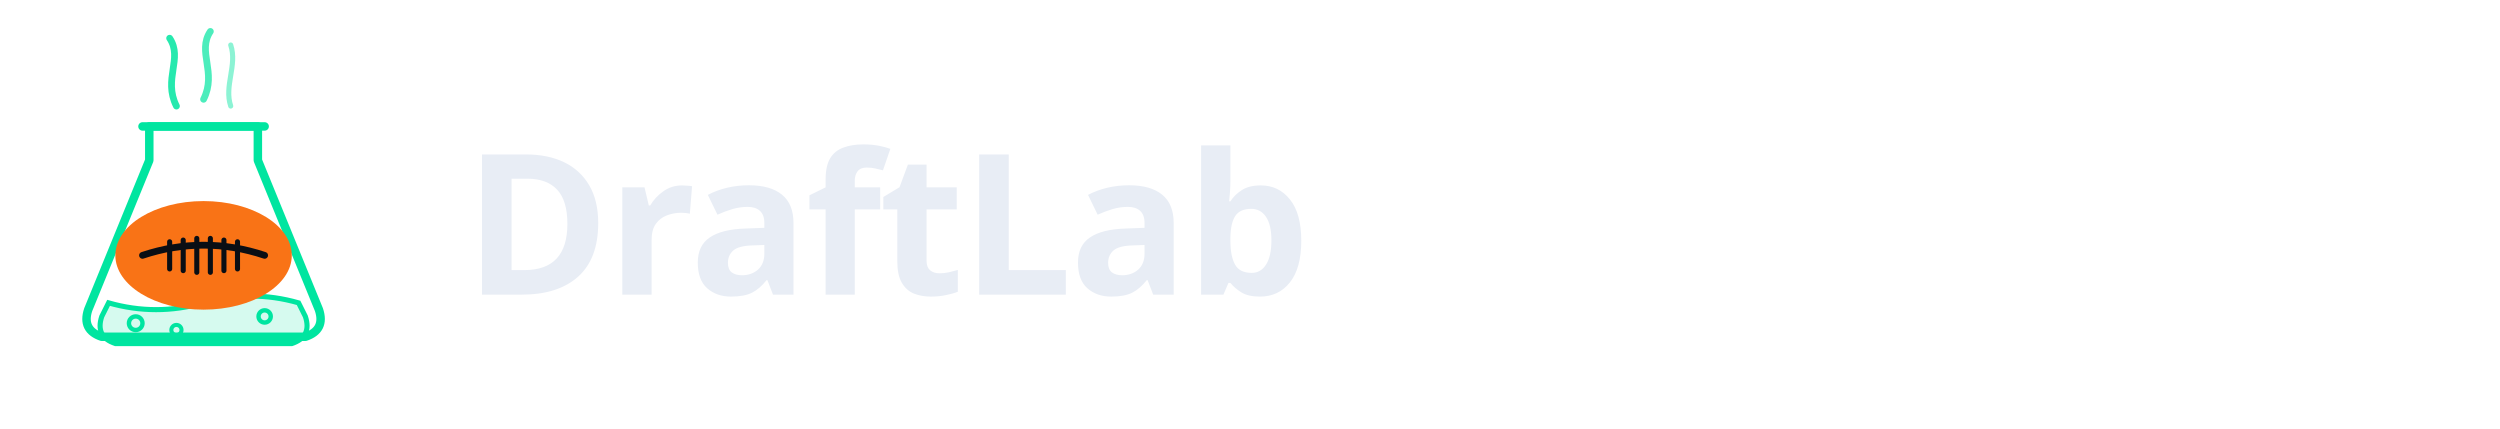
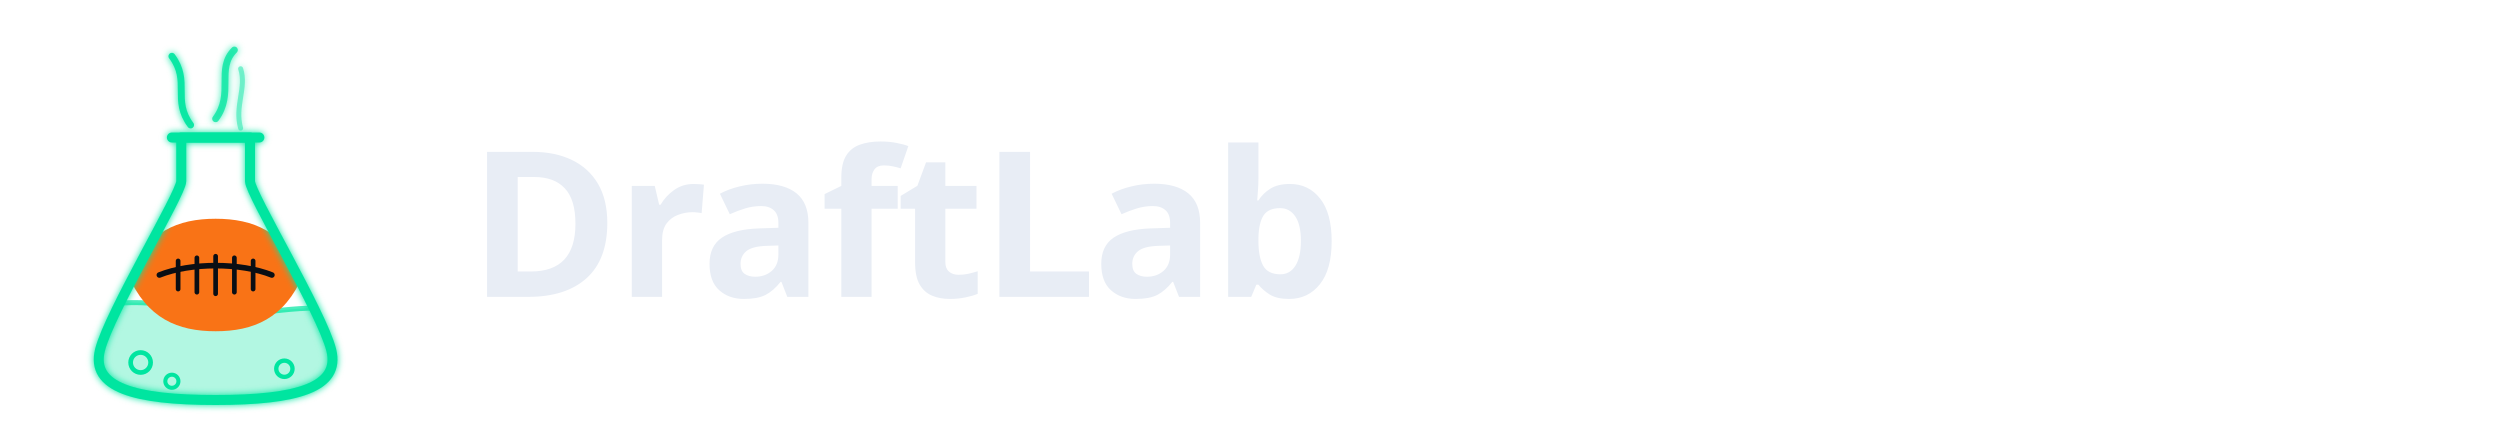
- <svg xmlns="http://www.w3.org/2000/svg" viewBox="0 0 280 48" role="img" aria-label="DraftLab">
-   <g transform="translate(0 2) scale(0.38)">
-     <path d="M52 26 C48 18 54 12 50 6" fill="none" stroke="#00e5a0" stroke-width="2" stroke-linecap="round" opacity="0.85" />
-     <path d="M60 24 C64 16 58 10 62 4" fill="none" stroke="#00e5a0" stroke-width="2" stroke-linecap="round" opacity="0.7" />
-     <path d="M68 26 C66 20 70 14 68 8" fill="none" stroke="#00e5a0" stroke-width="1.5" stroke-linecap="round" opacity="0.45" />
-     <path d="M44 32 L44 42 L26 86 Q24 92 30 94 L90 94 Q96 92 94 86 L76 42 L76 32 Z" fill="none" stroke="#00e5a0" stroke-width="2.5" stroke-linejoin="round" />
-     <path d="M42 32 L78 32" fill="none" stroke="#00e5a0" stroke-width="2.5" stroke-linecap="round" />
-     <path d="M32 84 L30 88 Q28 94 34 96 L86 96 Q92 94 90 88 L88 84 Q74 80 60 84 Q46 88 32 84 Z" fill="#00e5a029" stroke="#00e5a0" stroke-width="1.5" />
-     <circle cx="40" cy="90" r="2" fill="none" stroke="#00e5a0" stroke-width="1.3" />
-     <circle cx="52" cy="92" r="1.5" fill="none" stroke="#00e5a0" stroke-width="1.2" />
-     <circle cx="78" cy="88" r="1.8" fill="none" stroke="#00e5a0" stroke-width="1.3" />
-     <ellipse cx="60" cy="70" rx="26" ry="16" fill="#f97316" />
-     <path d="M42 70 Q60 64 78 70" fill="none" stroke="#0a0e14" stroke-width="2" stroke-linecap="round" />
-     <path d="M50 66 L50 74 M54 65.5 L54 74.5 M58 65 L58 75 M62 65 L62 75 M66 65.5 L66 74.5 M70 66 L70 74" fill="none" stroke="#0a0e14" stroke-width="1.5" stroke-linecap="round" />
+ <svg xmlns="http://www.w3.org/2000/svg" viewBox="0 0 320 56" role="img" aria-label="DraftLab">
+   <defs>
+     <clipPath id="flask-clip">
+       <path d="M53 34 L53 48            C53 52 30 90 27 102            C24 114 38 118 64 118            C90 118 104 114 101 102            C98 90 75 52 75 48            L75 34 Z" />
+     </clipPath>
+     <filter id="mint-glow" x="-20%" y="-20%" width="140%" height="140%">
+       <feGaussianBlur in="SourceGraphic" stdDeviation="1.2" result="blur" />
+       <feMerge>
+         <feMergeNode in="blur" />
+         <feMergeNode in="SourceGraphic" />
+       </feMerge>
+     </filter>
+   </defs>
+   <g transform="translate(2 4) scale(0.4)">
+     <g fill="none" stroke="#00e5a0" stroke-linecap="round" filter="url(#mint-glow)">
+       <path d="M56 30 C50 22 56 16 50 8" stroke-width="2.2" opacity="0.9" />
+       <path d="M64 28 C70 20 64 12 70 6" stroke-width="2.2" opacity="0.75" />
+       <path d="M72 31 C70 24 74 18 72 12" stroke-width="1.6" opacity="0.45" />
+     </g>
+     <g clip-path="url(#flask-clip)">
+       <path d="M20 90            C36 84 50 88 64 90            C78 92 92 86 108 90            L108 128 L20 128 Z" fill="#00e5a04d" />
+       <path d="M20 90            C36 84 50 88 64 90            C78 92 92 86 108 90" fill="none" stroke="#00e5a0" stroke-width="1.6" opacity="0.7" />
+       <path d="M36 78            C42 64 52 60 64 60            C76 60 86 64 92 78            C86 92 76 96 64 96            C52 96 42 92 36 78 Z" fill="#f97316" />
+       <path d="M46 78 C56 74 72 74 82 78" fill="none" stroke="#0a0e14" stroke-width="1.8" stroke-linecap="round" />
+       <g fill="none" stroke="#0a0e14" stroke-width="1.5" stroke-linecap="round">
+         <path d="M52 73.5 L52 82.5" />
+         <path d="M58 72.5 L58 83.5" />
+         <path d="M64 72 L64 84" />
+         <path d="M70 72.5 L70 83.5" />
+         <path d="M76 73.5 L76 82.5" />
+       </g>
+       <g fill="none" stroke="#00e5a0">
+         <circle cx="40" cy="106" r="3.2" stroke-width="1.5" />
+         <circle cx="50" cy="112" r="2.1" stroke-width="1.3" />
+         <circle cx="86" cy="108" r="2.6" stroke-width="1.4" />
+       </g>
+     </g>
+     <g fill="none" stroke="#00e5a0" stroke-linejoin="round" stroke-linecap="round" filter="url(#mint-glow)">
+       <path d="M53 34 L53 48            C53 52 30 90 27 102            C24 114 38 118 64 118            C90 118 104 114 101 102            C98 90 75 52 75 48            L75 34 Z" stroke-width="3.2" />
+       <path d="M50 34 L78 34" stroke-width="3.2" />
+     </g>
  </g>
-   <text x="52" y="33" fill="#e8edf5" font-family="'IBM Plex Sans', 'Segoe UI', sans-serif" font-size="22" font-weight="600" letter-spacing="-0.3">
+   <text x="60" y="38" fill="#e8edf5" font-family="'IBM Plex Sans', 'Segoe UI', sans-serif" font-size="26" font-weight="600" letter-spacing="-0.4">
    DraftLab
  </text>
</svg>
